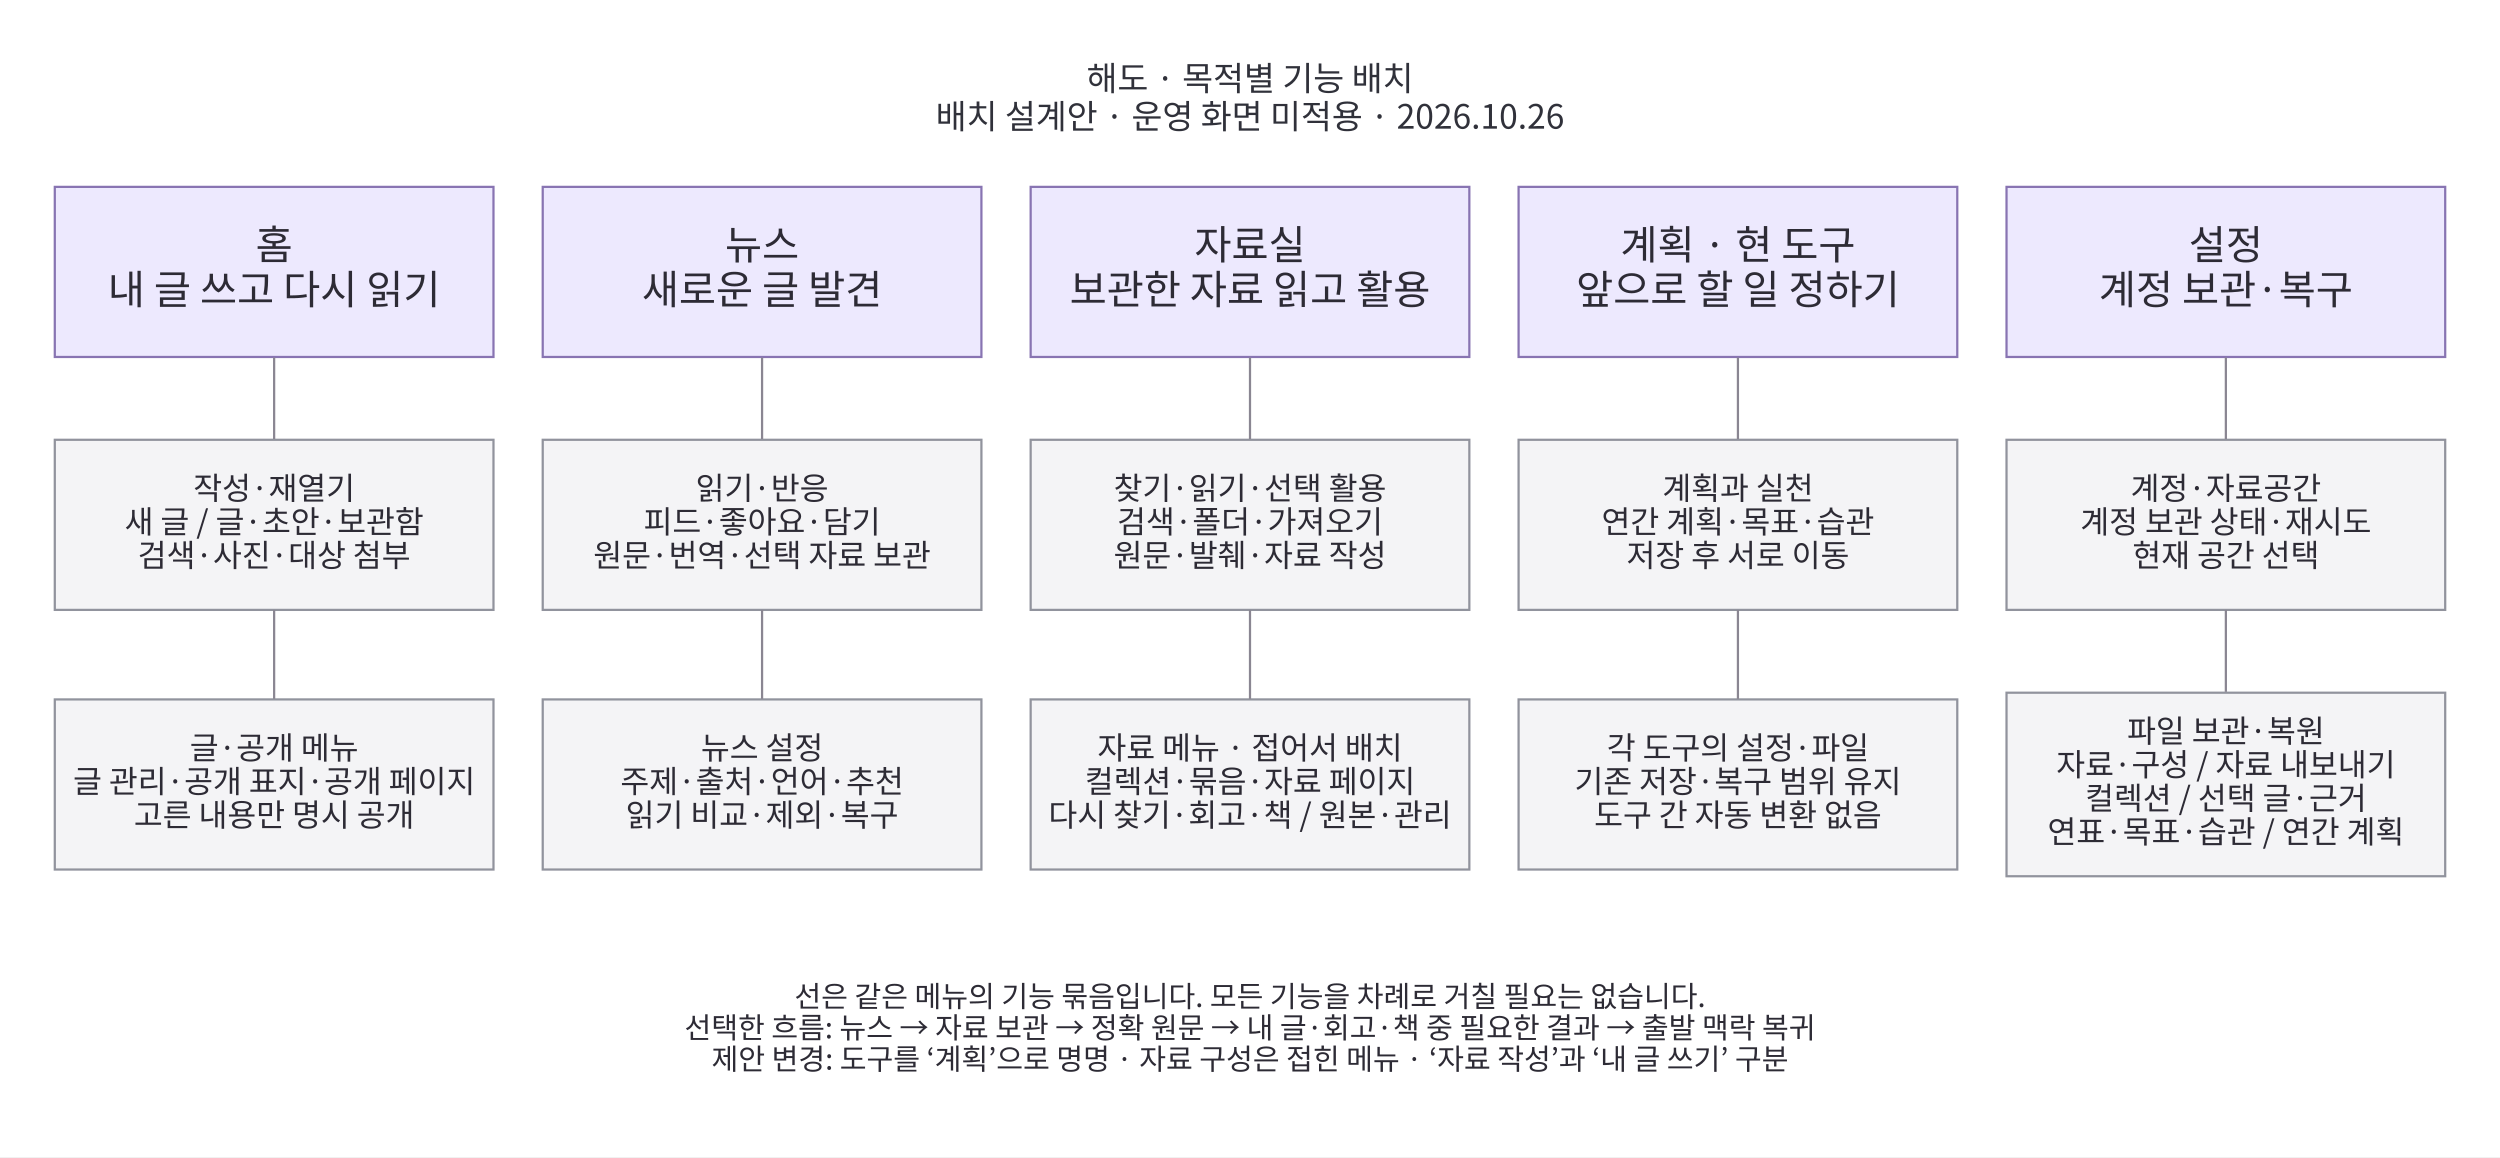
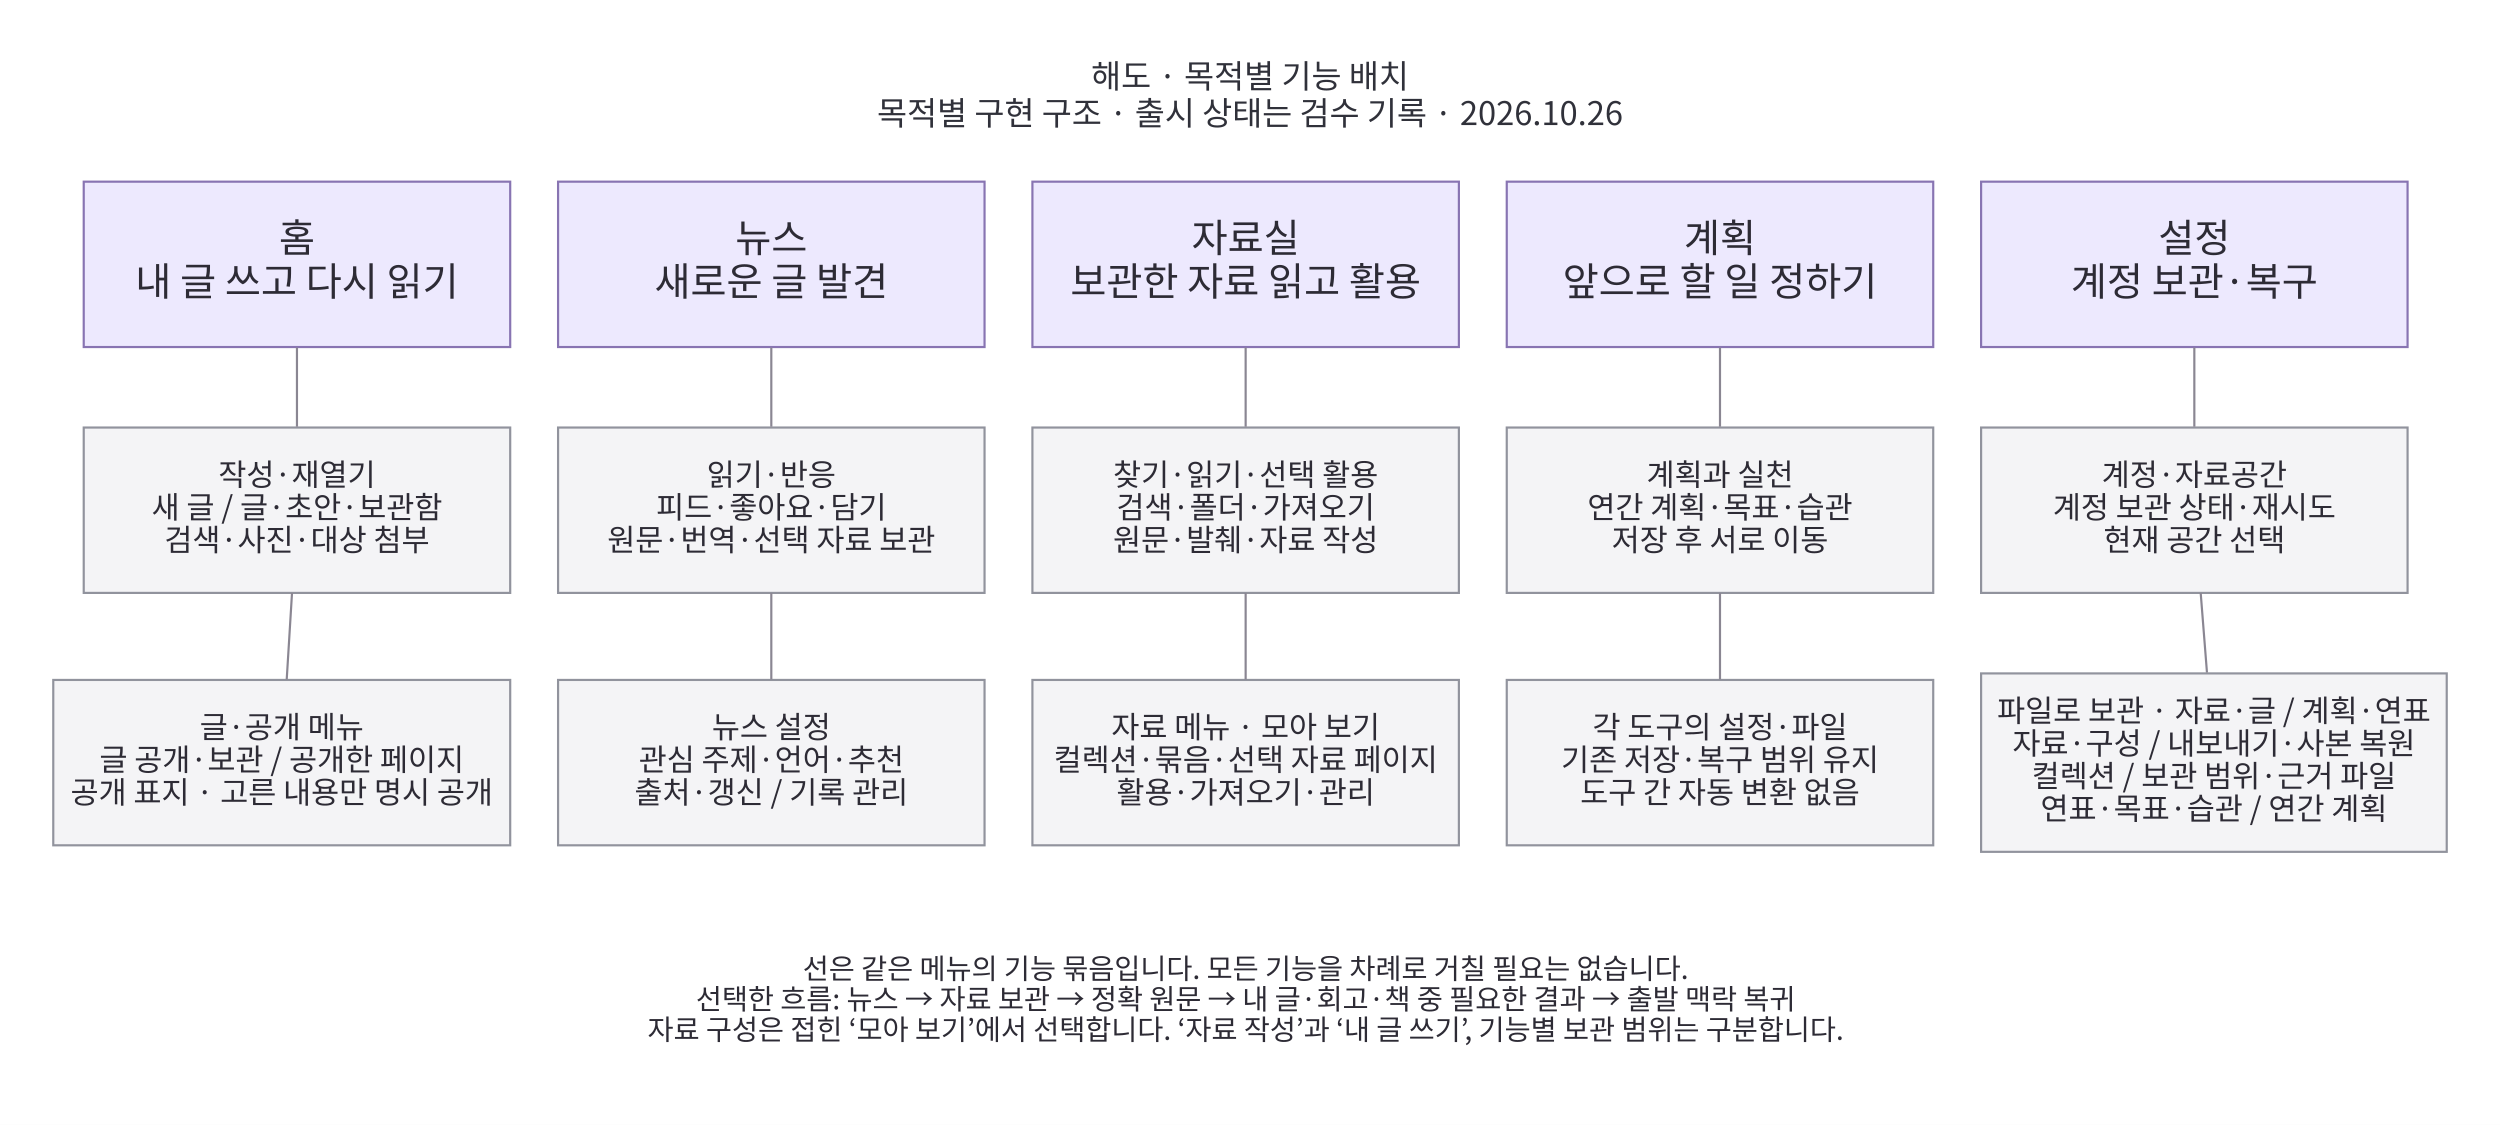
- <svg xmlns="http://www.w3.org/2000/svg" width="1117pt" height="517pt" viewBox="0.00 0.00 1116.96 516.96">
+ <svg xmlns="http://www.w3.org/2000/svg" width="1149pt" height="517pt" viewBox="0.00 0.00 1148.96 516.96">
  <g id="graph0" class="graph" transform="scale(1 1) rotate(0) translate(24.48 492.48)">
-     <polygon fill="white" stroke="transparent" points="-24.48,24.48 -24.48,-492.48 1092.48,-492.48 1092.48,24.48 -24.48,24.48" />
-     <text text-anchor="middle" x="534" y="-452" font-family="Noto Sans CJK KR" font-size="15.00" fill="#30313a">해도 · 목적별 기능 배치</text>
-     <text text-anchor="middle" x="534" y="-435" font-family="Noto Sans CJK KR" font-size="15.00" fill="#30313a">배치 설계안 · 운영 화면 미적용 · 2026.10.26</text>
-     <text text-anchor="middle" x="534" y="-418" font-family="Noto Sans CJK KR" font-size="15.00" fill="#30313a"> </text>
+     <polygon fill="white" stroke="transparent" points="-24.48,24.48 -24.48,-492.48 1124.48,-492.48 1124.48,24.48 -24.48,24.48" />
+     <text text-anchor="middle" x="550" y="-452" font-family="Noto Sans CJK KR" font-size="15.00" fill="#30313a">해도 · 목적별 기능 배치</text>
+     <text text-anchor="middle" x="550" y="-435" font-family="Noto Sans CJK KR" font-size="15.00" fill="#30313a">목적별 구현 구조 · 출시 상태는 검수 기록 · 2026.10.26</text>
+     <text text-anchor="middle" x="550" y="-418" font-family="Noto Sans CJK KR" font-size="15.00" fill="#30313a"> </text>
    <g id="node1" class="node">
-       <polygon fill="#ede9fe" stroke="#8874b2" points="196,-409 0,-409 0,-333 196,-333 196,-409" />
-       <text text-anchor="middle" x="98" y="-376.6" font-family="Noto Sans CJK KR" font-size="18.00" fill="#2d2b35">홈</text>
-       <text text-anchor="middle" x="98" y="-356.6" font-family="Noto Sans CJK KR" font-size="18.00" fill="#2d2b35">내 글 쓰고 다시 읽기</text>
+       <polygon fill="#ede9fe" stroke="#8874b2" points="210,-409 14,-409 14,-333 210,-333 210,-409" />
+       <text text-anchor="middle" x="112" y="-376.6" font-family="Noto Sans CJK KR" font-size="18.00" fill="#2d2b35">홈</text>
+       <text text-anchor="middle" x="112" y="-356.6" font-family="Noto Sans CJK KR" font-size="18.00" fill="#2d2b35">내 글 쓰고 다시 읽기</text>
    </g>
    <g id="node2" class="node">
-       <polygon fill="#ede9fe" stroke="#8874b2" points="414,-409 218,-409 218,-333 414,-333 414,-409" />
-       <text text-anchor="middle" x="316" y="-376.6" font-family="Noto Sans CJK KR" font-size="18.00" fill="#2d2b35">뉴스</text>
-       <text text-anchor="middle" x="316" y="-356.6" font-family="Noto Sans CJK KR" font-size="18.00" fill="#2d2b35">새로운 글 발견</text>
+       <polygon fill="#ede9fe" stroke="#8874b2" points="428,-409 232,-409 232,-333 428,-333 428,-409" />
+       <text text-anchor="middle" x="330" y="-376.6" font-family="Noto Sans CJK KR" font-size="18.00" fill="#2d2b35">뉴스</text>
+       <text text-anchor="middle" x="330" y="-356.6" font-family="Noto Sans CJK KR" font-size="18.00" fill="#2d2b35">새로운 글 발견</text>
    </g>
    <g id="node6" class="node">
-       <polygon fill="#f4f4f6" stroke="#91939d" points="196,-296 0,-296 0,-220 196,-220 196,-296" />
-       <text text-anchor="middle" x="98" y="-269.3" font-family="Noto Sans CJK KR" font-size="14.00" fill="#2d2b35">작성·재열기</text>
-       <text text-anchor="middle" x="98" y="-254.3" font-family="Noto Sans CJK KR" font-size="14.00" fill="#2d2b35">새 글 / 글·초안·보관함</text>
-       <text text-anchor="middle" x="98" y="-239.3" font-family="Noto Sans CJK KR" font-size="14.00" fill="#2d2b35">검색·사진·대상 첨부</text>
+       <polygon fill="#f4f4f6" stroke="#91939d" points="210,-296 14,-296 14,-220 210,-220 210,-296" />
+       <text text-anchor="middle" x="112" y="-269.3" font-family="Noto Sans CJK KR" font-size="14.00" fill="#2d2b35">작성·재열기</text>
+       <text text-anchor="middle" x="112" y="-254.3" font-family="Noto Sans CJK KR" font-size="14.00" fill="#2d2b35">새 글 / 글·초안·보관함</text>
+       <text text-anchor="middle" x="112" y="-239.3" font-family="Noto Sans CJK KR" font-size="14.00" fill="#2d2b35">검색·사진·대상 첨부</text>
    </g>
    <g id="edge13" class="edge">
-       <path fill="none" stroke="#8a8692" d="M98,-332.73C98,-321.02 98,-308.08 98,-296.36" />
+       <path fill="none" stroke="#8a8692" d="M112,-332.73C112,-321.02 112,-308.08 112,-296.36" />
    </g>
    <g id="node3" class="node">
-       <polygon fill="#ede9fe" stroke="#8874b2" points="632,-409 436,-409 436,-333 632,-333 632,-409" />
-       <text text-anchor="middle" x="534" y="-376.6" font-family="Noto Sans CJK KR" font-size="18.00" fill="#2d2b35">자료실</text>
-       <text text-anchor="middle" x="534" y="-356.6" font-family="Noto Sans CJK KR" font-size="18.00" fill="#2d2b35">보관한 자료 읽고 활용</text>
+       <polygon fill="#ede9fe" stroke="#8874b2" points="646,-409 450,-409 450,-333 646,-333 646,-409" />
+       <text text-anchor="middle" x="548" y="-376.6" font-family="Noto Sans CJK KR" font-size="18.00" fill="#2d2b35">자료실</text>
+       <text text-anchor="middle" x="548" y="-356.6" font-family="Noto Sans CJK KR" font-size="18.00" fill="#2d2b35">보관한 자료 읽고 활용</text>
    </g>
    <g id="node8" class="node">
-       <polygon fill="#f4f4f6" stroke="#91939d" points="414,-296 218,-296 218,-220 414,-220 414,-296" />
-       <text text-anchor="middle" x="316" y="-269.3" font-family="Noto Sans CJK KR" font-size="14.00" fill="#2d2b35">읽기·반응</text>
-       <text text-anchor="middle" x="316" y="-254.3" font-family="Noto Sans CJK KR" font-size="14.00" fill="#2d2b35">피드·좋아요·담기</text>
-       <text text-anchor="middle" x="316" y="-239.3" font-family="Noto Sans CJK KR" font-size="14.00" fill="#2d2b35">원문·번역·선택 자료 보관</text>
+       <polygon fill="#f4f4f6" stroke="#91939d" points="428,-296 232,-296 232,-220 428,-220 428,-296" />
+       <text text-anchor="middle" x="330" y="-269.3" font-family="Noto Sans CJK KR" font-size="14.00" fill="#2d2b35">읽기·반응</text>
+       <text text-anchor="middle" x="330" y="-254.3" font-family="Noto Sans CJK KR" font-size="14.00" fill="#2d2b35">피드·좋아요·담기</text>
+       <text text-anchor="middle" x="330" y="-239.3" font-family="Noto Sans CJK KR" font-size="14.00" fill="#2d2b35">원문·번역·선택 자료 보관</text>
    </g>
    <g id="edge15" class="edge">
-       <path fill="none" stroke="#8a8692" d="M316,-332.73C316,-321.02 316,-308.08 316,-296.36" />
+       <path fill="none" stroke="#8a8692" d="M330,-332.73C330,-321.02 330,-308.08 330,-296.36" />
    </g>
    <g id="node4" class="node">
-       <polygon fill="#ede9fe" stroke="#8874b2" points="850,-409 654,-409 654,-333 850,-333 850,-409" />
-       <text text-anchor="middle" x="752" y="-376.6" font-family="Noto Sans CJK KR" font-size="18.00" fill="#2d2b35">계획 · 현 도구</text>
-       <text text-anchor="middle" x="752" y="-356.6" font-family="Noto Sans CJK KR" font-size="18.00" fill="#2d2b35">앞으로 할 일 정하기</text>
+       <polygon fill="#ede9fe" stroke="#8874b2" points="864,-409 668,-409 668,-333 864,-333 864,-409" />
+       <text text-anchor="middle" x="766" y="-376.6" font-family="Noto Sans CJK KR" font-size="18.00" fill="#2d2b35">계획</text>
+       <text text-anchor="middle" x="766" y="-356.6" font-family="Noto Sans CJK KR" font-size="18.00" fill="#2d2b35">앞으로 할 일 정하기</text>
    </g>
    <g id="node10" class="node">
-       <polygon fill="#f4f4f6" stroke="#91939d" points="632,-296 436,-296 436,-220 632,-220 632,-296" />
-       <text text-anchor="middle" x="534" y="-269.3" font-family="Noto Sans CJK KR" font-size="14.00" fill="#2d2b35">찾기·읽기·선택 활용</text>
-       <text text-anchor="middle" x="534" y="-254.3" font-family="Noto Sans CJK KR" font-size="14.00" fill="#2d2b35">검색·폴더·가져오기</text>
-       <text text-anchor="middle" x="534" y="-239.3" font-family="Noto Sans CJK KR" font-size="14.00" fill="#2d2b35">원문·발췌·자료 작성</text>
+       <polygon fill="#f4f4f6" stroke="#91939d" points="646,-296 450,-296 450,-220 646,-220 646,-296" />
+       <text text-anchor="middle" x="548" y="-269.3" font-family="Noto Sans CJK KR" font-size="14.00" fill="#2d2b35">찾기·읽기·선택 활용</text>
+       <text text-anchor="middle" x="548" y="-254.3" font-family="Noto Sans CJK KR" font-size="14.00" fill="#2d2b35">검색·폴더·가져오기</text>
+       <text text-anchor="middle" x="548" y="-239.3" font-family="Noto Sans CJK KR" font-size="14.00" fill="#2d2b35">원문·발췌·자료 작성</text>
    </g>
    <g id="edge17" class="edge">
-       <path fill="none" stroke="#8a8692" d="M534,-332.73C534,-321.02 534,-308.08 534,-296.36" />
+       <path fill="none" stroke="#8a8692" d="M548,-332.73C548,-321.02 548,-308.08 548,-296.36" />
    </g>
    <g id="node5" class="node">
-       <polygon fill="#ede9fe" stroke="#8874b2" points="1068,-409 872,-409 872,-333 1068,-333 1068,-409" />
-       <text text-anchor="middle" x="970" y="-376.6" font-family="Noto Sans CJK KR" font-size="18.00" fill="#2d2b35">설정</text>
-       <text text-anchor="middle" x="970" y="-356.6" font-family="Noto Sans CJK KR" font-size="18.00" fill="#2d2b35">계정 보관·복구</text>
+       <polygon fill="#ede9fe" stroke="#8874b2" points="1082,-409 886,-409 886,-333 1082,-333 1082,-409" />
+       <text text-anchor="middle" x="984" y="-376.6" font-family="Noto Sans CJK KR" font-size="18.00" fill="#2d2b35">설정</text>
+       <text text-anchor="middle" x="984" y="-356.6" font-family="Noto Sans CJK KR" font-size="18.00" fill="#2d2b35">계정 보관·복구</text>
    </g>
    <g id="node12" class="node">
-       <polygon fill="#f4f4f6" stroke="#91939d" points="850,-296 654,-296 654,-220 850,-220 850,-296" />
-       <text text-anchor="middle" x="752" y="-269.3" font-family="Noto Sans CJK KR" font-size="14.00" fill="#2d2b35">계획과 실천</text>
-       <text text-anchor="middle" x="752" y="-254.3" font-family="Noto Sans CJK KR" font-size="14.00" fill="#2d2b35">연간 계획·목표·습관</text>
-       <text text-anchor="middle" x="752" y="-239.3" font-family="Noto Sans CJK KR" font-size="14.00" fill="#2d2b35">저장 후 서로 이동</text>
+       <polygon fill="#f4f4f6" stroke="#91939d" points="864,-296 668,-296 668,-220 864,-220 864,-296" />
+       <text text-anchor="middle" x="766" y="-269.3" font-family="Noto Sans CJK KR" font-size="14.00" fill="#2d2b35">계획과 실천</text>
+       <text text-anchor="middle" x="766" y="-254.3" font-family="Noto Sans CJK KR" font-size="14.00" fill="#2d2b35">연간 계획·목표·습관</text>
+       <text text-anchor="middle" x="766" y="-239.3" font-family="Noto Sans CJK KR" font-size="14.00" fill="#2d2b35">저장 후 서로 이동</text>
    </g>
    <g id="edge19" class="edge">
-       <path fill="none" stroke="#8a8692" d="M752,-332.73C752,-321.02 752,-308.08 752,-296.36" />
+       <path fill="none" stroke="#8a8692" d="M766,-332.73C766,-321.02 766,-308.08 766,-296.36" />
    </g>
    <g id="node14" class="node">
-       <polygon fill="#f4f4f6" stroke="#91939d" points="1068,-296 872,-296 872,-220 1068,-220 1068,-296" />
-       <text text-anchor="middle" x="970" y="-269.3" font-family="Noto Sans CJK KR" font-size="14.00" fill="#2d2b35">계정·자료공간</text>
-       <text text-anchor="middle" x="970" y="-254.3" font-family="Noto Sans CJK KR" font-size="14.00" fill="#2d2b35">계정 보관 상태·재시도</text>
-       <text text-anchor="middle" x="970" y="-239.3" font-family="Noto Sans CJK KR" font-size="14.00" fill="#2d2b35">현재 공간 선택</text>
+       <polygon fill="#f4f4f6" stroke="#91939d" points="1082,-296 886,-296 886,-220 1082,-220 1082,-296" />
+       <text text-anchor="middle" x="984" y="-269.3" font-family="Noto Sans CJK KR" font-size="14.00" fill="#2d2b35">계정·자료공간</text>
+       <text text-anchor="middle" x="984" y="-254.3" font-family="Noto Sans CJK KR" font-size="14.00" fill="#2d2b35">계정 보관 상태·재시도</text>
+       <text text-anchor="middle" x="984" y="-239.3" font-family="Noto Sans CJK KR" font-size="14.00" fill="#2d2b35">현재 공간 선택</text>
    </g>
    <g id="edge21" class="edge">
-       <path fill="none" stroke="#8a8692" d="M970,-332.73C970,-321.02 970,-308.08 970,-296.36" />
+       <path fill="none" stroke="#8a8692" d="M984,-332.73C984,-321.02 984,-308.08 984,-296.36" />
    </g>
    <g id="node7" class="node">
-       <polygon fill="#f4f4f6" stroke="#91939d" points="196,-180 0,-180 0,-104 196,-104 196,-180" />
-       <text text-anchor="middle" x="98" y="-153.3" font-family="Noto Sans CJK KR" font-size="14.00" fill="#2d2b35">글·공개 메뉴</text>
-       <text text-anchor="middle" x="98" y="-138.3" font-family="Noto Sans CJK KR" font-size="14.00" fill="#2d2b35">글 관리·공개 표지·공개 페이지</text>
-       <text text-anchor="middle" x="98" y="-123.3" font-family="Noto Sans CJK KR" font-size="14.00" fill="#2d2b35">고른 내용만 명시 공개</text>
+       <polygon fill="#f4f4f6" stroke="#91939d" points="210,-180 0,-180 0,-104 210,-104 210,-180" />
+       <text text-anchor="middle" x="105" y="-153.3" font-family="Noto Sans CJK KR" font-size="14.00" fill="#2d2b35">글·공개 메뉴</text>
+       <text text-anchor="middle" x="105" y="-138.3" font-family="Noto Sans CJK KR" font-size="14.00" fill="#2d2b35">글 공개·보관 / 공개한 페이지</text>
+       <text text-anchor="middle" x="105" y="-123.3" font-family="Noto Sans CJK KR" font-size="14.00" fill="#2d2b35">공개 표지 · 고른 내용만 명시 공개</text>
    </g>
    <g id="edge14" class="edge">
-       <path fill="none" stroke="#8a8692" d="M98,-219.99C98,-207.24 98,-192.98 98,-180.22" />
+       <path fill="none" stroke="#8a8692" d="M109.73,-219.99C108.94,-207.24 108.07,-192.98 107.29,-180.22" />
    </g>
    <g id="node9" class="node">
-       <polygon fill="#f4f4f6" stroke="#91939d" points="414,-180 218,-180 218,-104 414,-104 414,-180" />
-       <text text-anchor="middle" x="316" y="-153.3" font-family="Noto Sans CJK KR" font-size="14.00" fill="#2d2b35">뉴스 설정</text>
-       <text text-anchor="middle" x="316" y="-138.3" font-family="Noto Sans CJK KR" font-size="14.00" fill="#2d2b35">주제·출처·언어·추천</text>
-       <text text-anchor="middle" x="316" y="-123.3" font-family="Noto Sans CJK KR" font-size="14.00" fill="#2d2b35">읽기 비교·제외·복구</text>
+       <polygon fill="#f4f4f6" stroke="#91939d" points="428,-180 232,-180 232,-104 428,-104 428,-180" />
+       <text text-anchor="middle" x="330" y="-153.3" font-family="Noto Sans CJK KR" font-size="14.00" fill="#2d2b35">뉴스 설정</text>
+       <text text-anchor="middle" x="330" y="-138.3" font-family="Noto Sans CJK KR" font-size="14.00" fill="#2d2b35">관심 주제·언어·추천</text>
+       <text text-anchor="middle" x="330" y="-123.3" font-family="Noto Sans CJK KR" font-size="14.00" fill="#2d2b35">출처·갱신 / 기록 관리</text>
    </g>
    <g id="node16" class="node">
-       <text text-anchor="middle" x="534" y="-42.6" font-family="Noto Sans CJK KR" font-size="13.00" fill="#2d2b35">선은 같은 메뉴의 기능 묶음입니다. 모든 기능을 차례로 거칠 필요는 없습니다.</text>
-       <text text-anchor="middle" x="534" y="-28.6" font-family="Noto Sans CJK KR" font-size="13.00" fill="#2d2b35">선택한 흐름: 뉴스 → 자료 보관 → 정확 원문 → 내 글·회고·책 중 필요한 결과 → 출발 맥락 복귀</text>
-       <text text-anchor="middle" x="534" y="-14.6" font-family="Noto Sans CJK KR" font-size="13.00" fill="#2d2b35">제안 변경: 도구를 ‘계획’으로 명명 · 자료 구성은 접힌 메뉴 · ‘자료 작성’과 ‘내 글 쓰기’ 구분</text>
+       <text text-anchor="middle" x="548" y="-42.6" font-family="Noto Sans CJK KR" font-size="13.00" fill="#2d2b35">선은 같은 메뉴의 기능 묶음입니다. 모든 기능을 차례로 거칠 필요는 없습니다.</text>
+       <text text-anchor="middle" x="548" y="-28.6" font-family="Noto Sans CJK KR" font-size="13.00" fill="#2d2b35">선택한 흐름: 뉴스 → 자료 보관 → 정확 원문 → 내 글·회고·책 중 필요한 결과 → 출발 맥락 복귀</text>
+       <text text-anchor="middle" x="548" y="-14.6" font-family="Noto Sans CJK KR" font-size="13.00" fill="#2d2b35">자료 구성은 접힌 ‘모아 보기’에서 선택합니다. ‘자료 작성’과 ‘내 글 쓰기’, 기능별 보관 범위는 구분합니다.</text>
    </g>
    <g id="edge16" class="edge">
-       <path fill="none" stroke="#8a8692" d="M316,-219.99C316,-207.24 316,-192.98 316,-180.22" />
+       <path fill="none" stroke="#8a8692" d="M330,-219.99C330,-207.24 330,-192.98 330,-180.22" />
    </g>
    <g id="node11" class="node">
-       <polygon fill="#f4f4f6" stroke="#91939d" points="632,-180 436,-180 436,-104 632,-104 632,-180" />
-       <text text-anchor="middle" x="534" y="-153.3" font-family="Noto Sans CJK KR" font-size="14.00" fill="#2d2b35">자료 메뉴 · 접어서 배치</text>
-       <text text-anchor="middle" x="534" y="-138.3" font-family="Noto Sans CJK KR" font-size="14.00" fill="#2d2b35">컬렉션·묶음·자료 페이지</text>
-       <text text-anchor="middle" x="534" y="-123.3" font-family="Noto Sans CJK KR" font-size="14.00" fill="#2d2b35">다시 찾기·회고·책 / 원본·관리</text>
+       <polygon fill="#f4f4f6" stroke="#91939d" points="646,-180 450,-180 450,-104 646,-104 646,-180" />
+       <text text-anchor="middle" x="548" y="-153.3" font-family="Noto Sans CJK KR" font-size="14.00" fill="#2d2b35">자료 메뉴 · 모아 보기</text>
+       <text text-anchor="middle" x="548" y="-138.3" font-family="Noto Sans CJK KR" font-size="14.00" fill="#2d2b35">컬렉션·묶음·선택 자료 페이지</text>
+       <text text-anchor="middle" x="548" y="-123.3" font-family="Noto Sans CJK KR" font-size="14.00" fill="#2d2b35">활용·가져오기·관리</text>
    </g>
    <g id="edge18" class="edge">
-       <path fill="none" stroke="#8a8692" d="M534,-219.99C534,-207.24 534,-192.98 534,-180.22" />
+       <path fill="none" stroke="#8a8692" d="M548,-219.99C548,-207.24 548,-192.98 548,-180.22" />
    </g>
    <g id="node13" class="node">
-       <polygon fill="#f4f4f6" stroke="#91939d" points="850,-180 654,-180 654,-104 850,-104 850,-180" />
-       <text text-anchor="middle" x="752" y="-153.3" font-family="Noto Sans CJK KR" font-size="14.00" fill="#2d2b35">각 도구의 설정·파일</text>
-       <text text-anchor="middle" x="752" y="-138.3" font-family="Noto Sans CJK KR" font-size="14.00" fill="#2d2b35">기존 저장·복구 범위 유지</text>
-       <text text-anchor="middle" x="752" y="-123.3" font-family="Noto Sans CJK KR" font-size="14.00" fill="#2d2b35">도구 간 자동 변환 없음</text>
+       <polygon fill="#f4f4f6" stroke="#91939d" points="864,-180 668,-180 668,-104 864,-104 864,-180" />
+       <text text-anchor="middle" x="766" y="-153.3" font-family="Noto Sans CJK KR" font-size="14.00" fill="#2d2b35">각 도구의 설정·파일</text>
+       <text text-anchor="middle" x="766" y="-138.3" font-family="Noto Sans CJK KR" font-size="14.00" fill="#2d2b35">기존 저장·복구 범위 유지</text>
+       <text text-anchor="middle" x="766" y="-123.3" font-family="Noto Sans CJK KR" font-size="14.00" fill="#2d2b35">도구 간 자동 변환 없음</text>
    </g>
    <g id="edge20" class="edge">
-       <path fill="none" stroke="#8a8692" d="M752,-219.99C752,-207.24 752,-192.98 752,-180.22" />
+       <path fill="none" stroke="#8a8692" d="M766,-219.99C766,-207.24 766,-192.98 766,-180.22" />
    </g>
    <g id="node15" class="node">
-       <polygon fill="#f4f4f6" stroke="#91939d" points="1068,-183 872,-183 872,-101 1068,-101 1068,-183" />
-       <text text-anchor="middle" x="970" y="-160.8" font-family="Noto Sans CJK KR" font-size="14.00" fill="#2d2b35">파일 보관·복원</text>
-       <text text-anchor="middle" x="970" y="-145.8" font-family="Noto Sans CJK KR" font-size="14.00" fill="#2d2b35">자료·구성 / 자료 내보내기</text>
-       <text text-anchor="middle" x="970" y="-130.8" font-family="Noto Sans CJK KR" font-size="14.00" fill="#2d2b35">컬렉션 / 선택 글·근거</text>
-       <text text-anchor="middle" x="970" y="-115.8" font-family="Noto Sans CJK KR" font-size="14.00" fill="#2d2b35">연표·목표·습관 / 연간 계획</text>
+       <polygon fill="#f4f4f6" stroke="#91939d" points="1100,-183 886,-183 886,-101 1100,-101 1100,-183" />
+       <text text-anchor="middle" x="993" y="-160.8" font-family="Noto Sans CJK KR" font-size="14.00" fill="#2d2b35">파일로 보관 · 자료·글 / 계획·연표</text>
+       <text text-anchor="middle" x="993" y="-145.8" font-family="Noto Sans CJK KR" font-size="14.00" fill="#2d2b35">자료·구성 / 내보내기·사본 복원</text>
+       <text text-anchor="middle" x="993" y="-130.8" font-family="Noto Sans CJK KR" font-size="14.00" fill="#2d2b35">컬렉션 / 보관 범위·근거 파일</text>
+       <text text-anchor="middle" x="993" y="-115.8" font-family="Noto Sans CJK KR" font-size="14.00" fill="#2d2b35">연표·목표·습관 / 연간 계획</text>
    </g>
    <g id="edge22" class="edge">
-       <path fill="none" stroke="#8a8692" d="M970,-219.99C970,-208.28 970,-195.3 970,-183.37" />
+       <path fill="none" stroke="#8a8692" d="M986.92,-219.99C987.85,-208.28 988.87,-195.3 989.81,-183.37" />
    </g>
  </g>
</svg>
